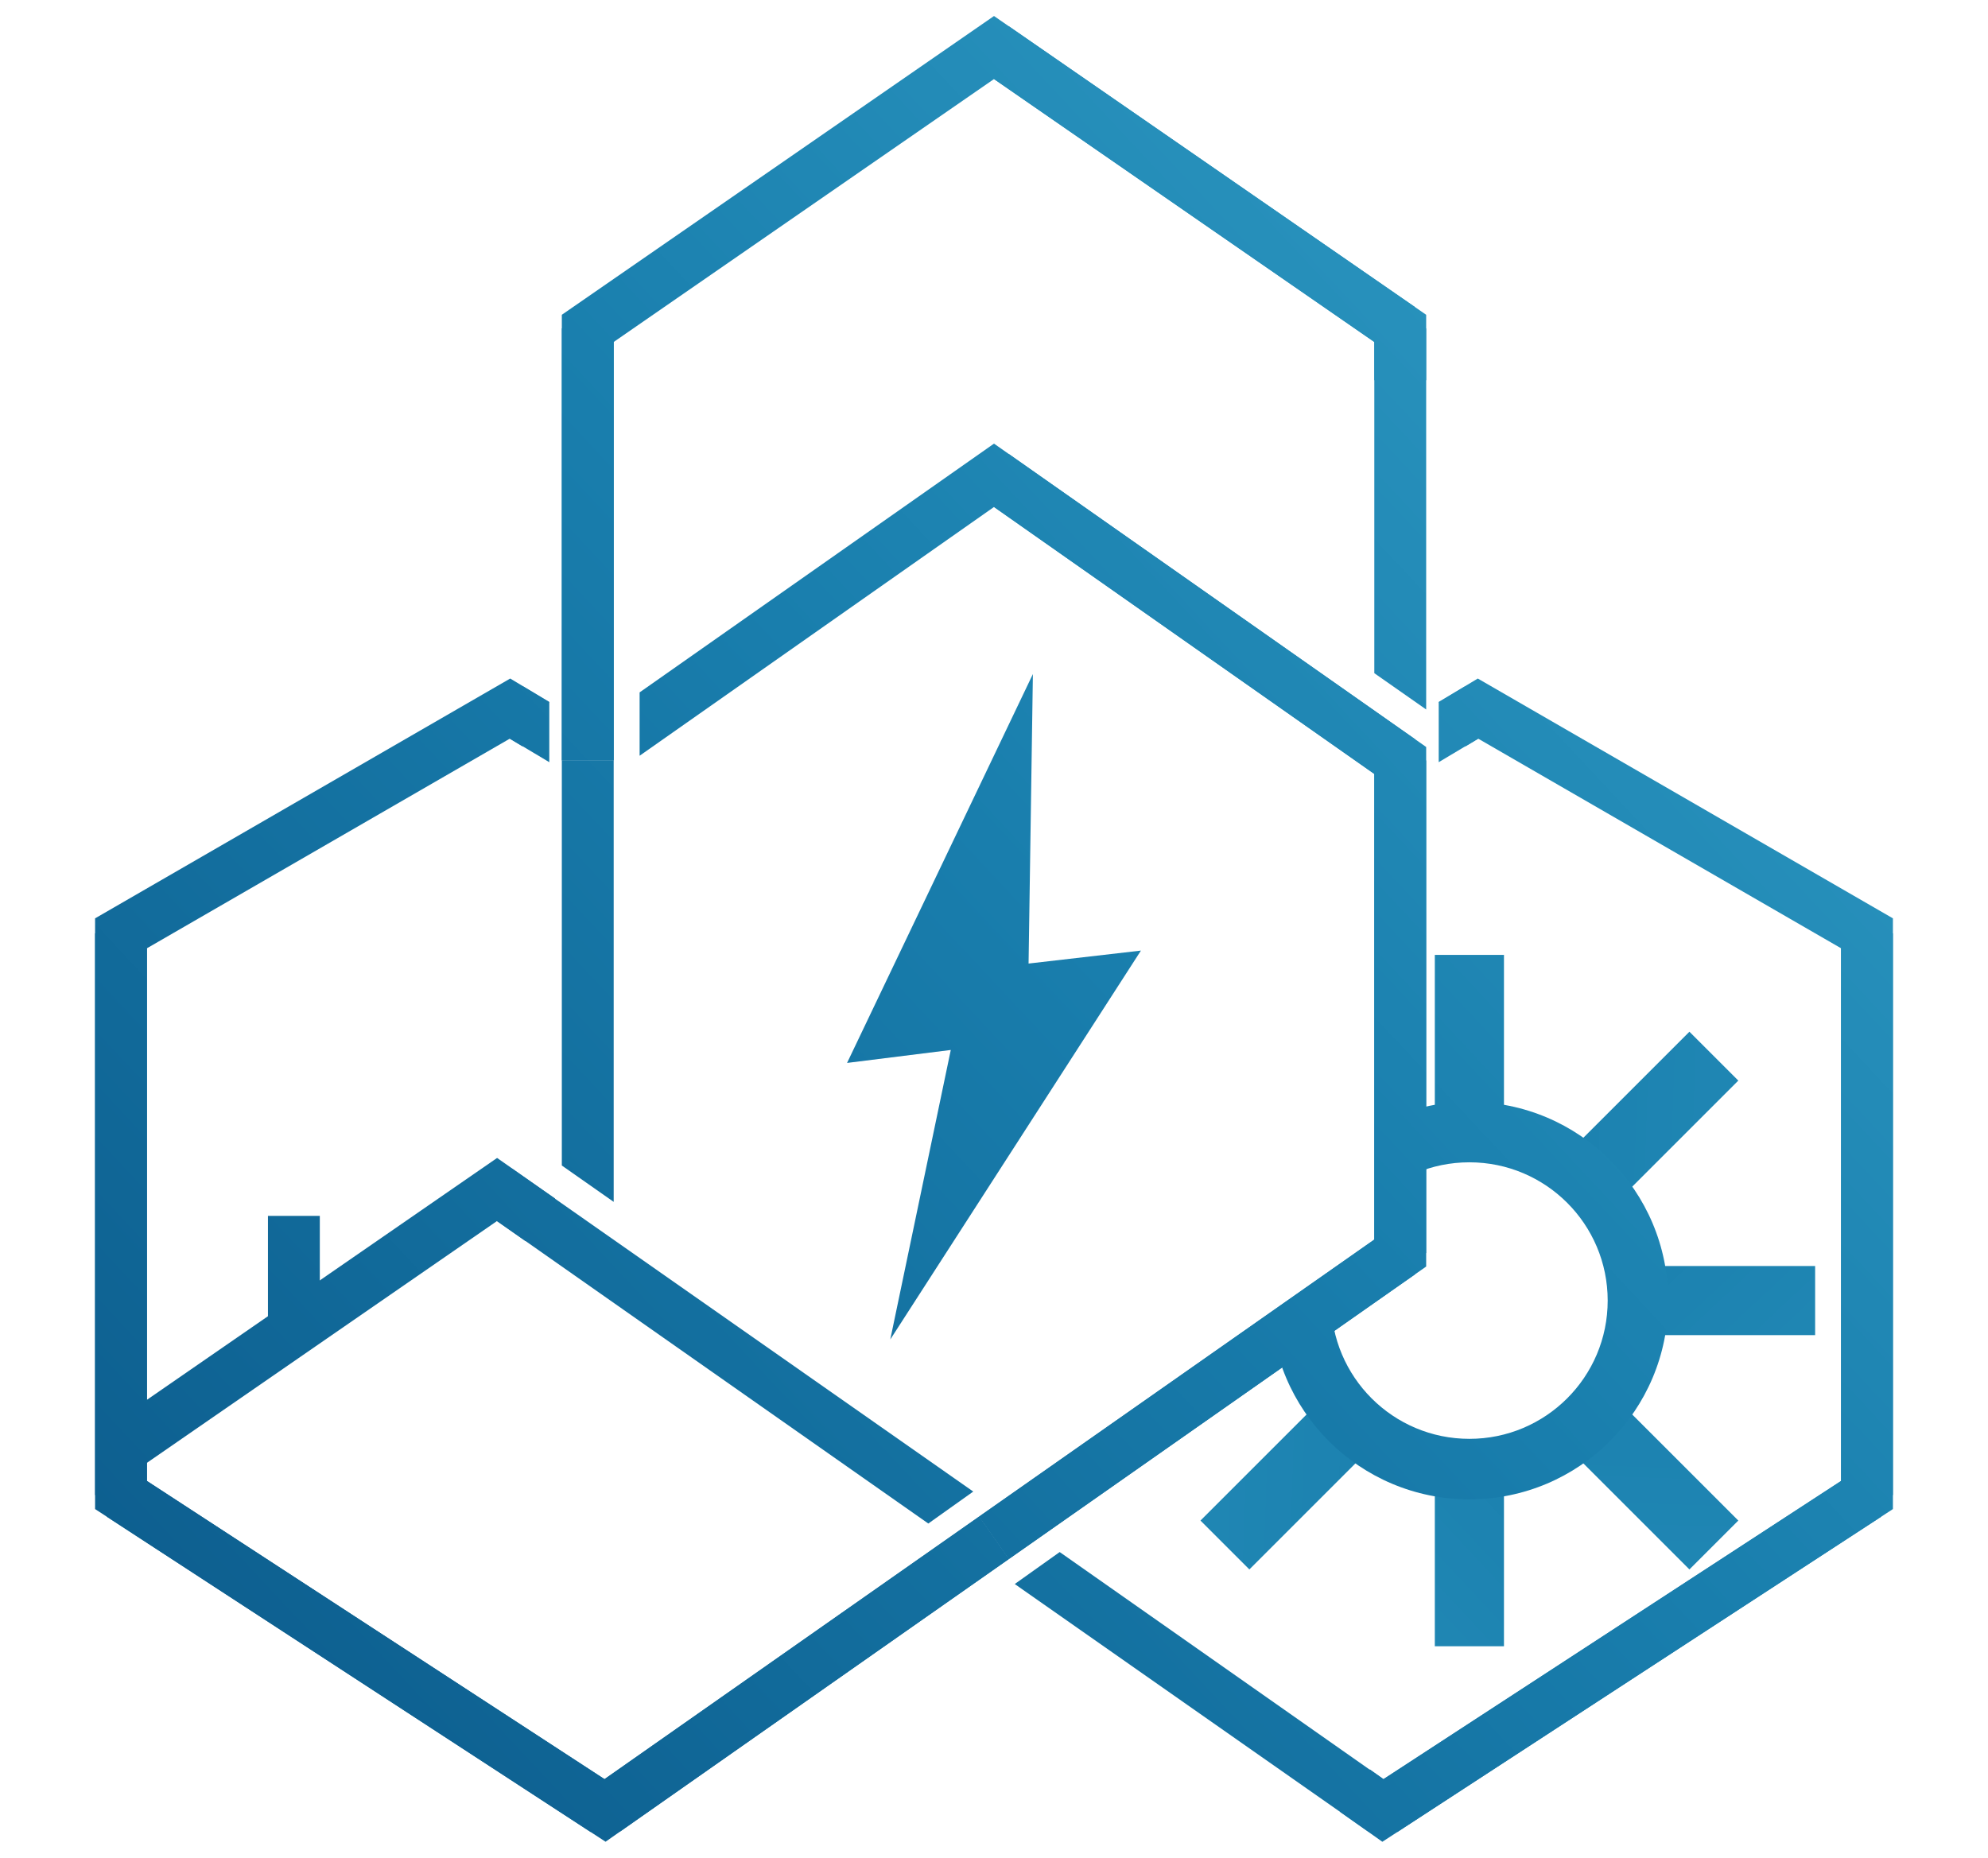
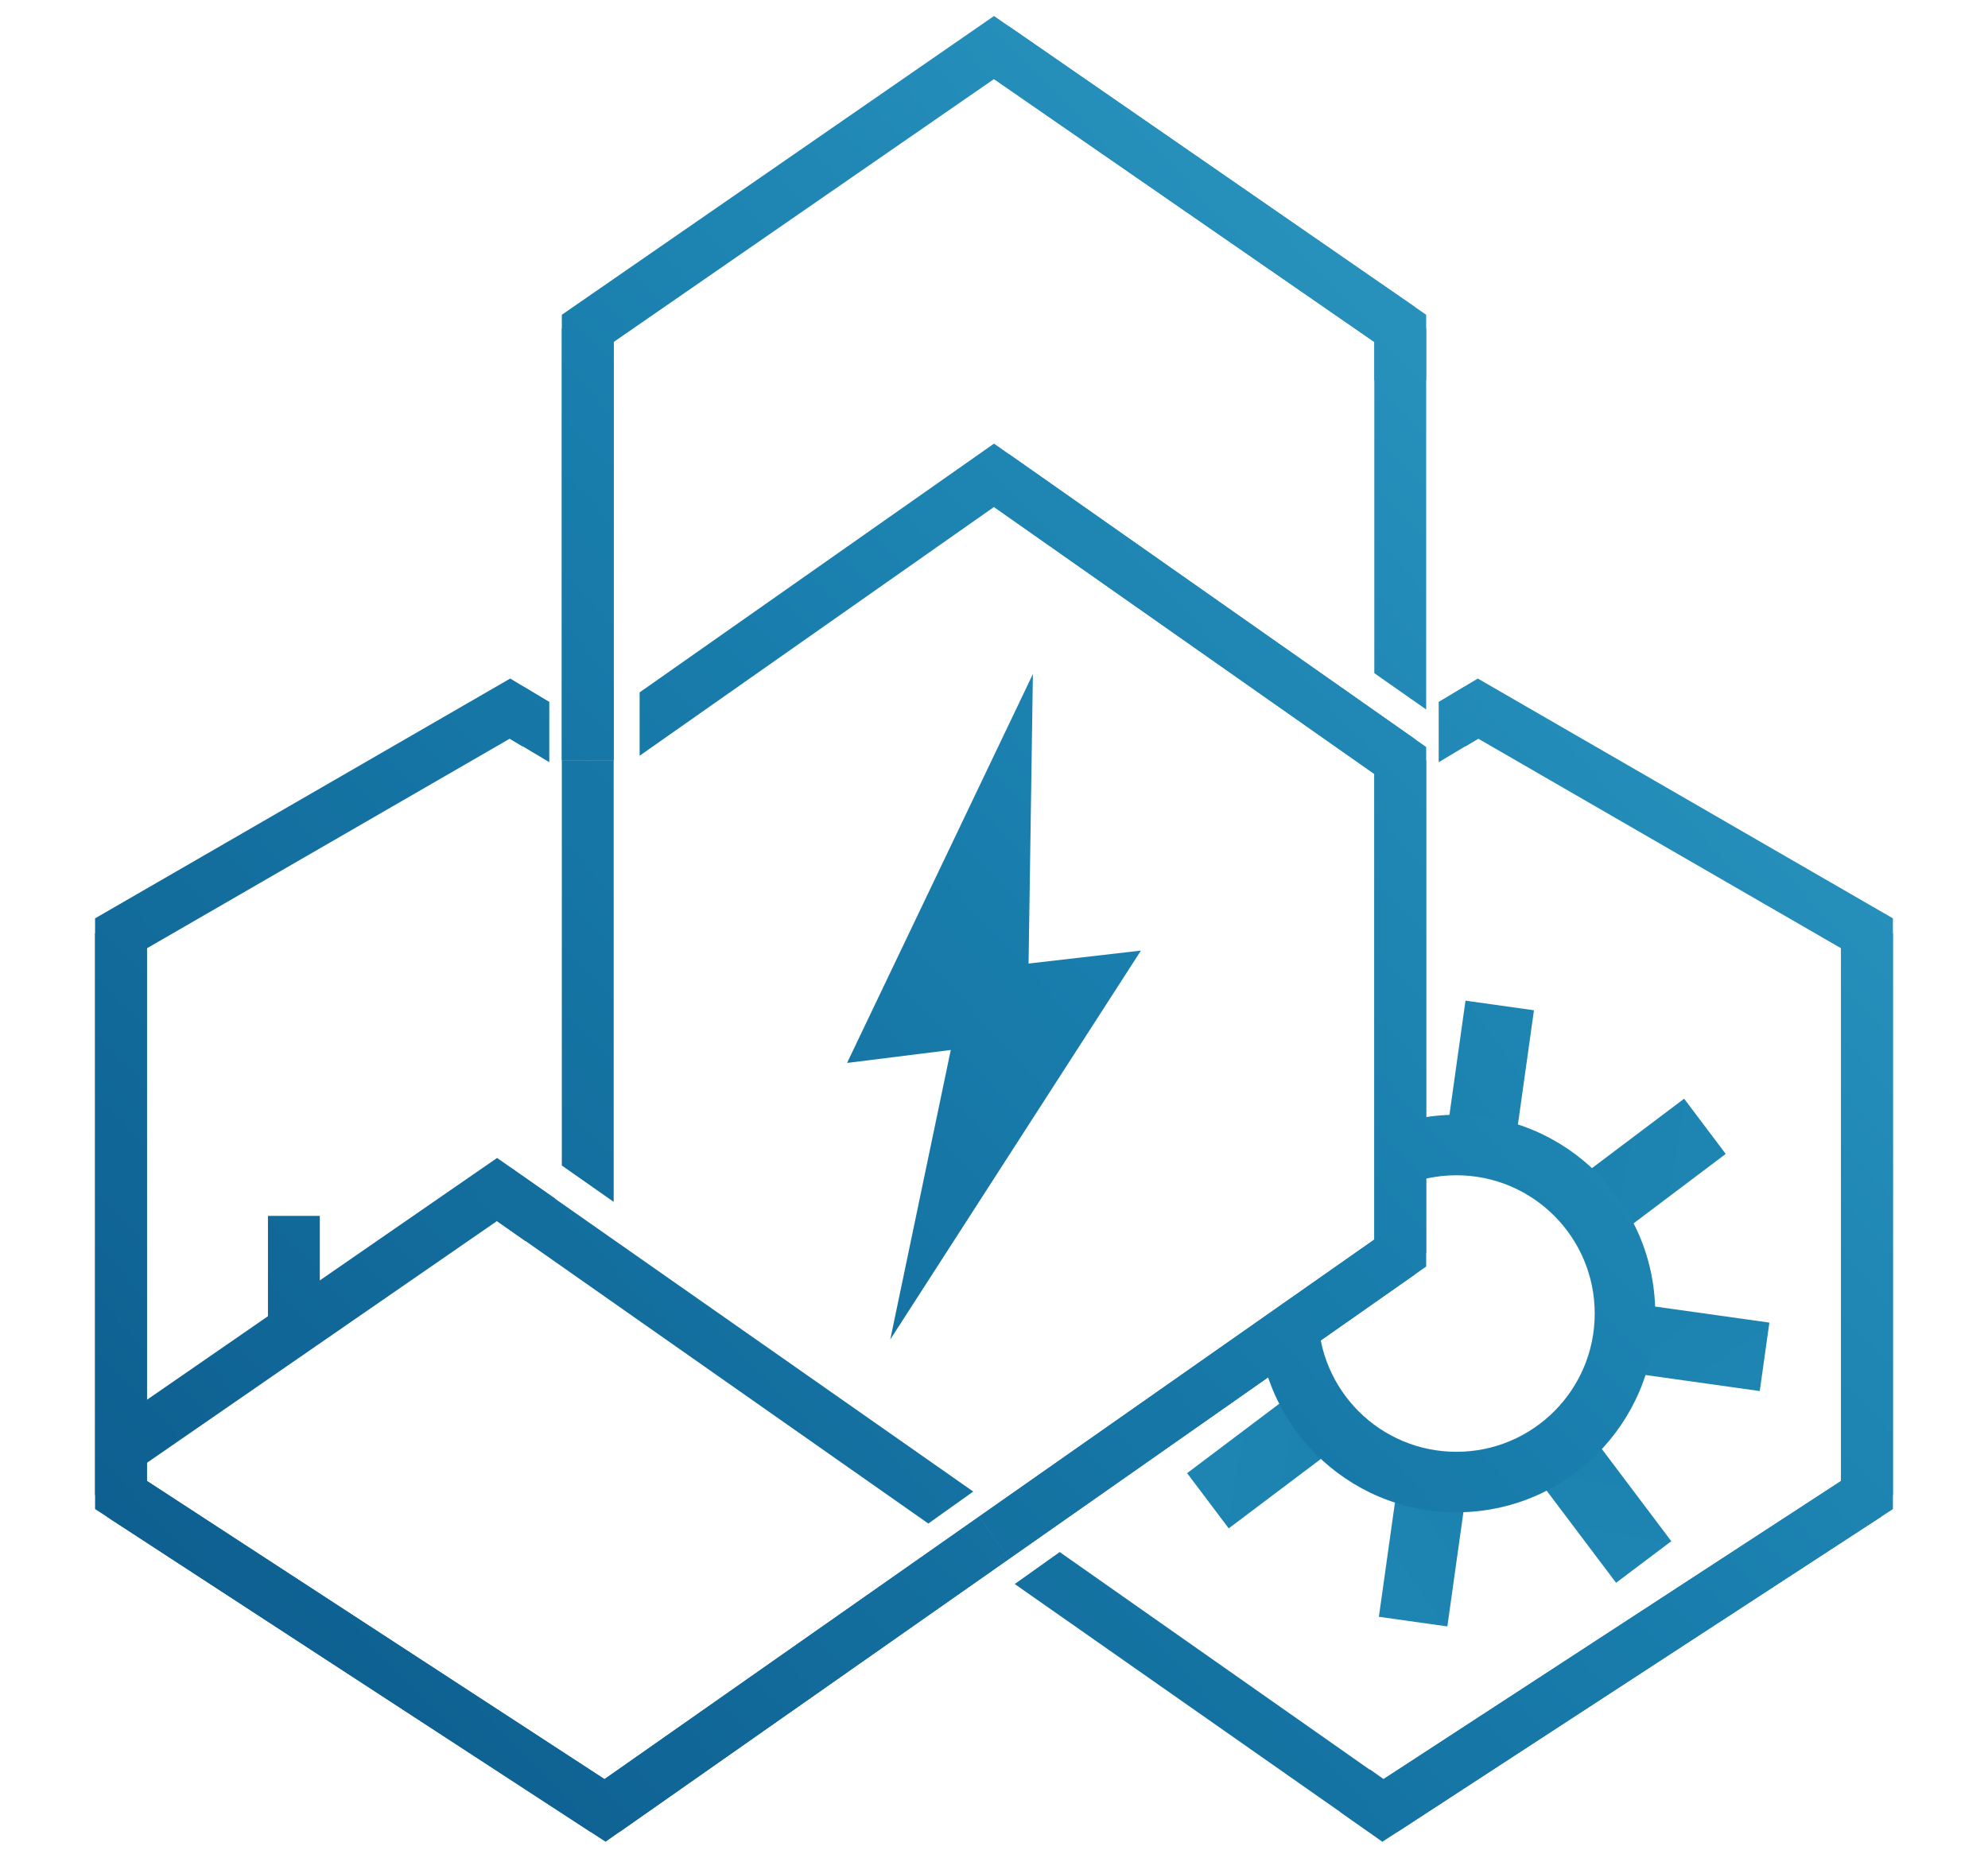
<svg xmlns="http://www.w3.org/2000/svg" viewBox="0 0 460 430" role="img" aria-label="Tri-Grid outline study">
  <defs>
    <linearGradient id="triGridPngBlue" gradientUnits="userSpaceOnUse" x1="0" y1="430" x2="460" y2="0">
      <stop offset="0%" stop-color="#0A5788" />
      <stop offset="52%" stop-color="#197EAD" />
      <stop offset="100%" stop-color="#35A2C9" />
    </linearGradient>
    <clipPath id="cutDarkGreenAtLeft">
      <rect x="148" y="0" width="312" height="430" />
    </clipPath>
    <clipPath id="cutDarkBlueAboveBlue">
      <polygon points="0,0 460,0 460,501.1 0,178.6" />
    </clipPath>
    <clipPath id="engineeringInsideRightField">
      <polygon points="324,176 342,164 432,216 432,346 320,419 230,355.9 324,290" />
    </clipPath>
  </defs>
  <g data-symbol="engineering" fill="url(#triGridPngBlue)" clip-path="url(#engineeringInsideRightField)">
-     <rect x="332" y="221" width="16" height="39" />
-     <rect x="332" y="221" width="16" height="39" transform="rotate(45 340 301)" />
-     <rect x="332" y="221" width="16" height="39" transform="rotate(90 340 301)" />
-     <rect x="332" y="221" width="16" height="39" transform="rotate(135 340 301)" />
-     <rect x="332" y="221" width="16" height="39" transform="rotate(180 340 301)" />
-     <rect x="332" y="221" width="16" height="39" transform="rotate(225 340 301)" />
-     <rect x="332" y="221" width="16" height="39" transform="rotate(270 340 301)" />
-     <rect x="332" y="221" width="16" height="39" transform="rotate(315 340 301)" />
-     <path fill-rule="evenodd" d="M386 301 A46 46 0 1 1 294 301 A46 46 0 1 1 386 301          M372 301 A32 32 0 1 0 308 301 A32 32 0 1 0 372 301" />
+     <rect x="329" y="232" width="16" height="31" transform="rotate(8 337 304)" />
+     <rect x="329" y="232" width="16" height="31" transform="rotate(53 337 304)" />
+     <rect x="329" y="232" width="16" height="31" transform="rotate(98 337 304)" />
+     <rect x="329" y="232" width="16" height="31" transform="rotate(143 337 304)" />
+     <rect x="329" y="232" width="16" height="31" transform="rotate(188 337 304)" />
+     <rect x="329" y="232" width="16" height="31" transform="rotate(233 337 304)" />
+     <rect x="329" y="232" width="16" height="31" transform="rotate(278 337 304)" />
+     <rect x="329" y="232" width="16" height="31" transform="rotate(323 337 304)" />
+     <path fill-rule="evenodd" d="M383 304 A46 46 0 1 1 291 304 A46 46 0 1 1 383 304          M369 304 A32 32 0 1 0 305 304 A32 32 0 1 0 369 304" />
  </g>
  <g fill="none" stroke-width="12" stroke-linecap="butt" stroke-linejoin="miter">
    <path data-segment="UM-c" d="M136 176 V76 L230 11 L324 76" stroke="url(#triGridPngBlue)" />
    <path data-segment="UM-a" d="M230 11 L324 76 V88" stroke="url(#triGridPngBlue)" />
    <polygon data-segment="UM-b" points="318,76 330,76 330,164.2 318,155.8" fill="url(#triGridPngBlue)" stroke="none" />
    <path data-segment="UM-d" d="M136 76 V176" stroke="url(#triGridPngBlue)" />
    <path data-segment="M-a" d="M136 176 L230 110 L324 176" stroke="url(#triGridPngBlue)" clip-path="url(#cutDarkGreenAtLeft)" />
    <path data-segment="M-b" d="M230 110 L324 176 V290" stroke="url(#triGridPngBlue)" />
    <path data-segment="M-c" d="M324 176 V290 L230 355.9" stroke="url(#triGridPngBlue)" />
    <path data-segment="M-d" d="M324 290 L230 355.9" stroke="url(#triGridPngBlue)" />
    <path data-segment="M-chimney" d="M68 307.8 V281.4" stroke="url(#triGridPngBlue)" />
    <path data-segment="M-roof-left" d="M28 335.4 L115 275.3 L125 282.3" stroke="url(#triGridPngBlue)" />
    <polygon data-segment="M-e" points="118.4,270.4 225.2,345.2 214.8,352.6 111.6,280.2" fill="url(#triGridPngBlue)" stroke="none" />
    <path data-segment="M-f" d="M136 290 V176" stroke="url(#triGridPngBlue)" clip-path="url(#cutDarkBlueAboveBlue)" />
    <path data-segment="L-a" d="M124 167.6 L118 164 L28 216 V346" stroke="url(#triGridPngBlue)" />
    <polygon data-segment="L-x" points="114.9,169.1 121.1,158.9 127.1,162.5 127.1,176.4" fill="url(#triGridPngBlue)" stroke="none" />
    <path data-segment="L-b" d="M28 216 V346 L140 419" stroke="url(#triGridPngBlue)" />
    <path data-segment="L-c" d="M28 346 L140 419 L230 355.9" stroke="url(#triGridPngBlue)" />
    <path data-segment="L-d" d="M140 419 L230 355.9" stroke="url(#triGridPngBlue)" />
    <path data-segment="R-a" d="M336 167.6 L342 164 L432 216 V346" stroke="url(#triGridPngBlue)" />
    <polygon data-segment="R-x" points="345.1,169.1 338.9,158.9 332.9,162.5 332.9,176.4" fill="url(#triGridPngBlue)" stroke="none" />
    <path data-segment="R-b" d="M432 216 V346 L320 419" stroke="url(#triGridPngBlue)" />
    <path data-segment="R-c" d="M432 346 L320 419 L313.5 414.4" stroke="url(#triGridPngBlue)" />
    <polygon data-segment="R-d" points="323.4,414.1 245.2,359.2 234.8,366.6 316.6,423.9" fill="url(#triGridPngBlue)" stroke="none" />
  </g>
  <polygon data-symbol="flash" points="239,156 196,246 220,243 206,310 264,220 238,223" fill="url(#triGridPngBlue)" />
</svg>
